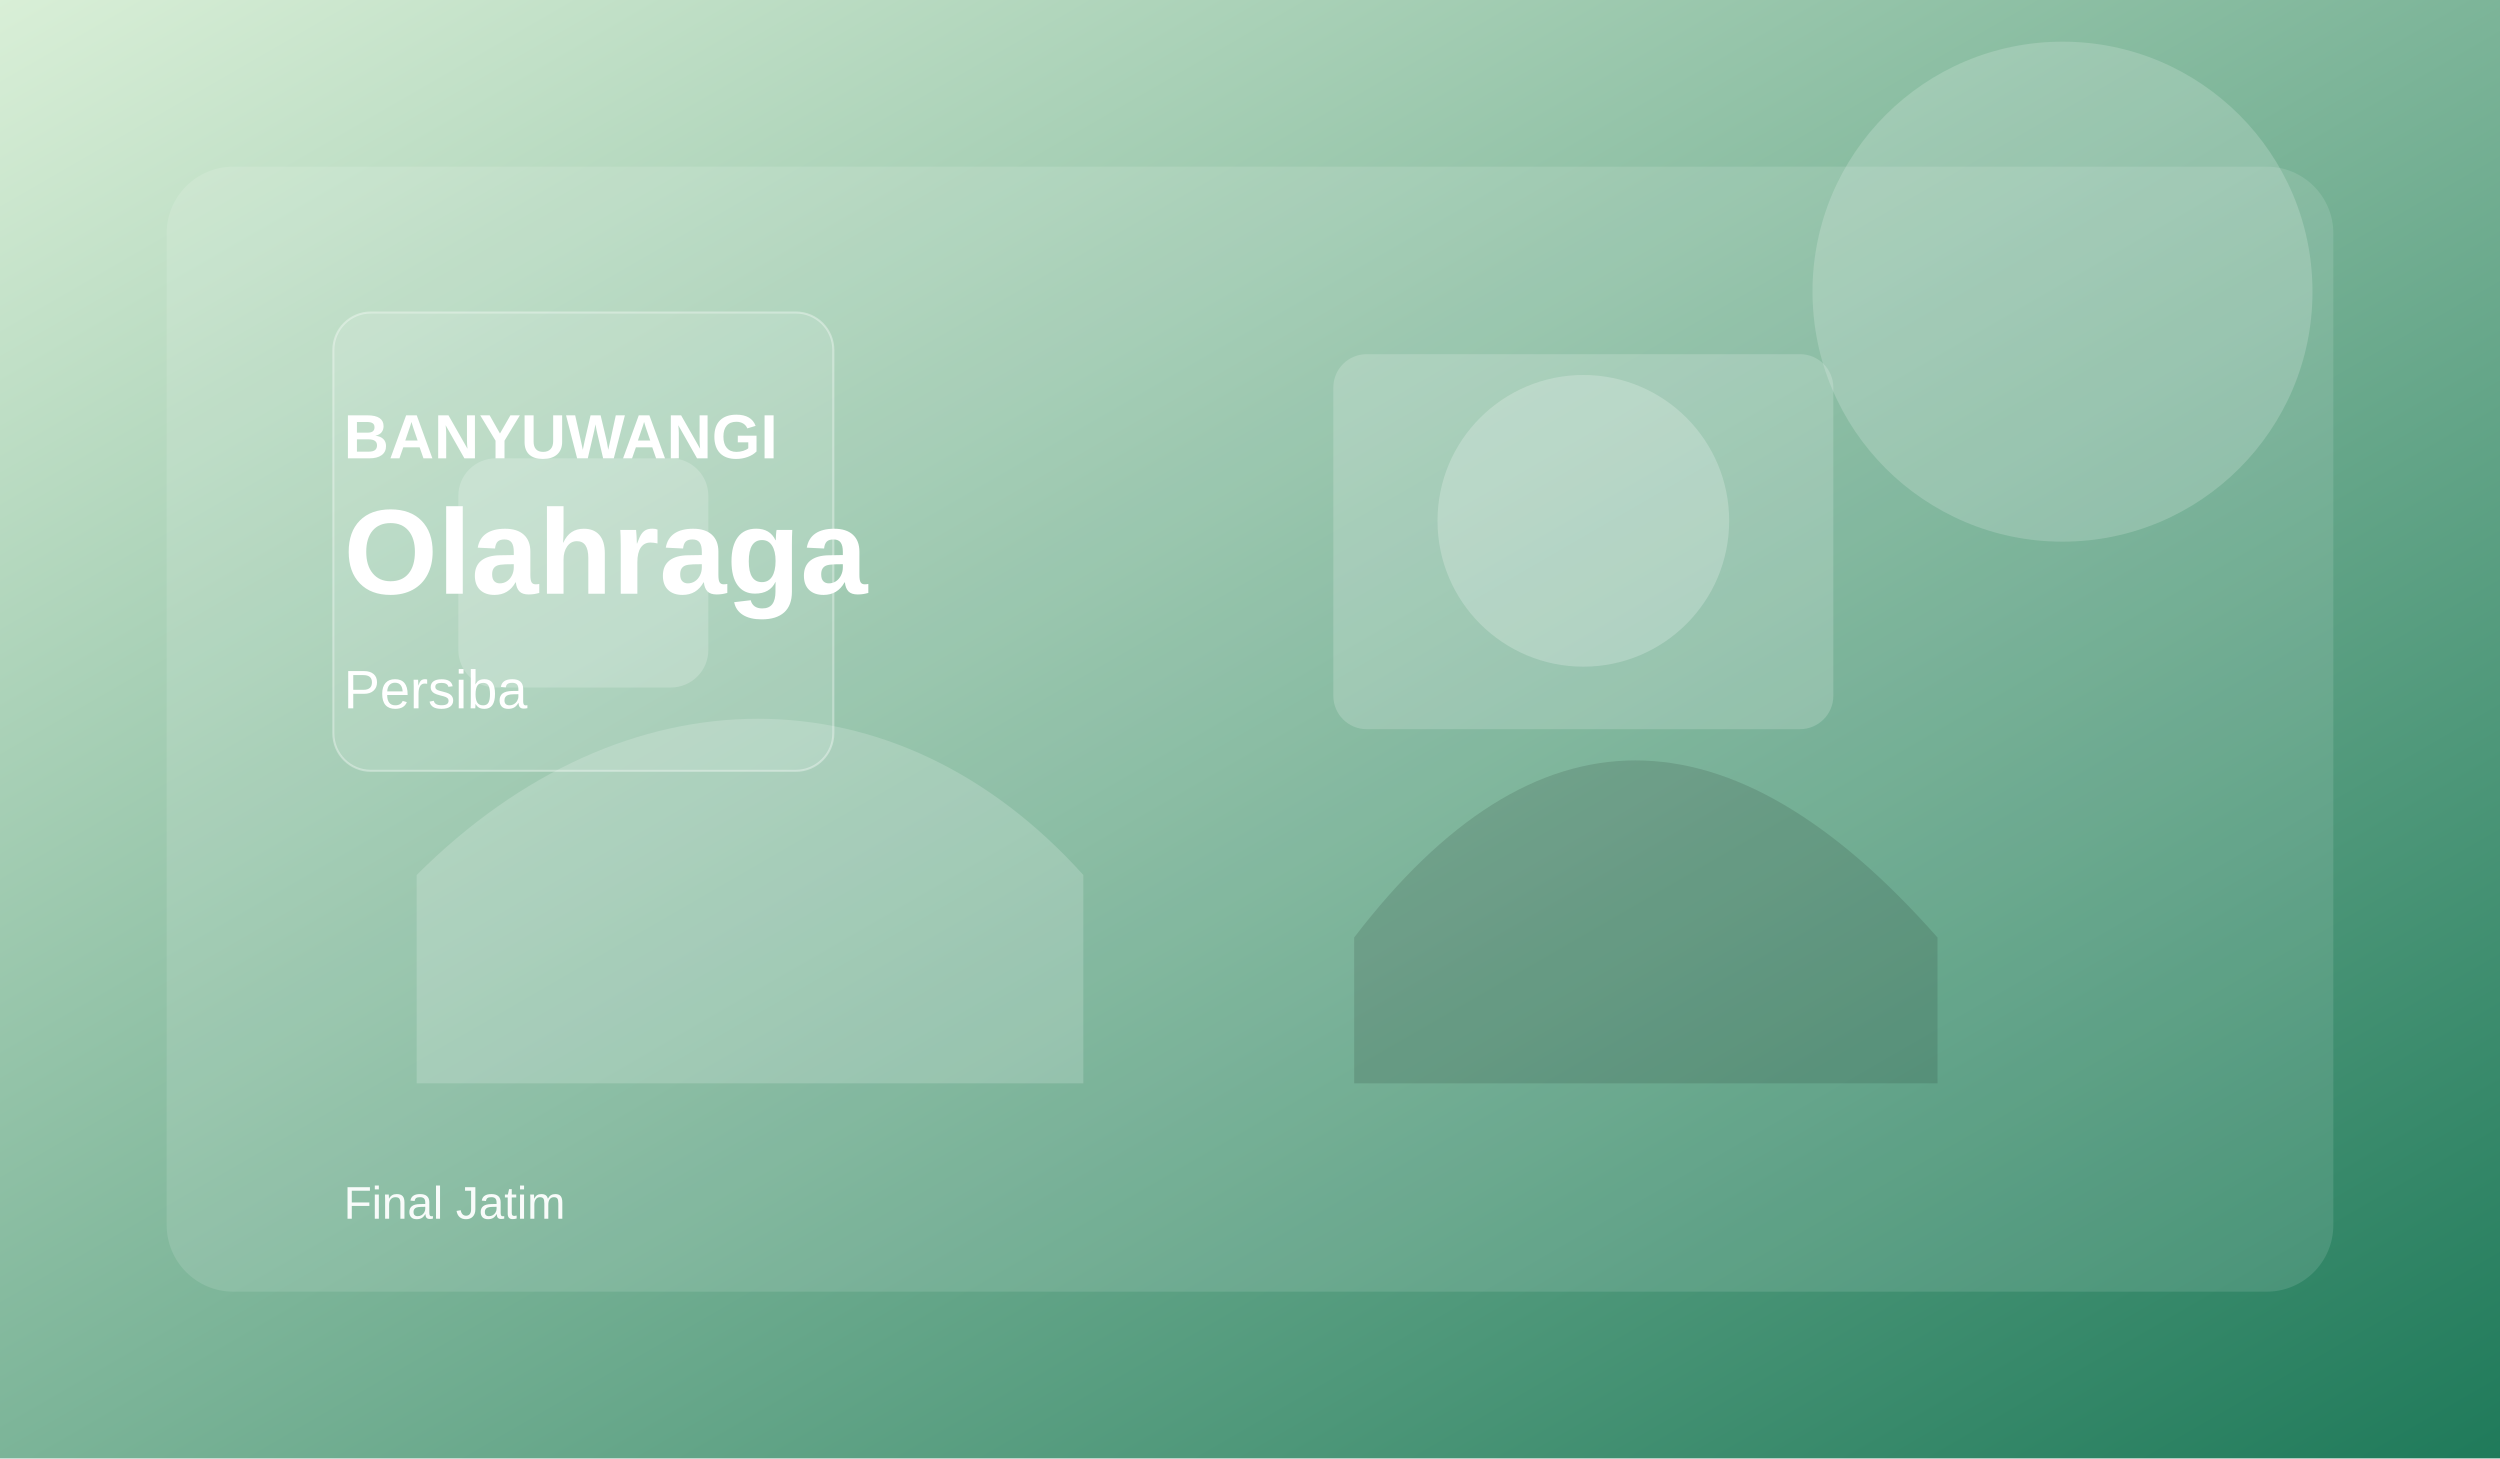
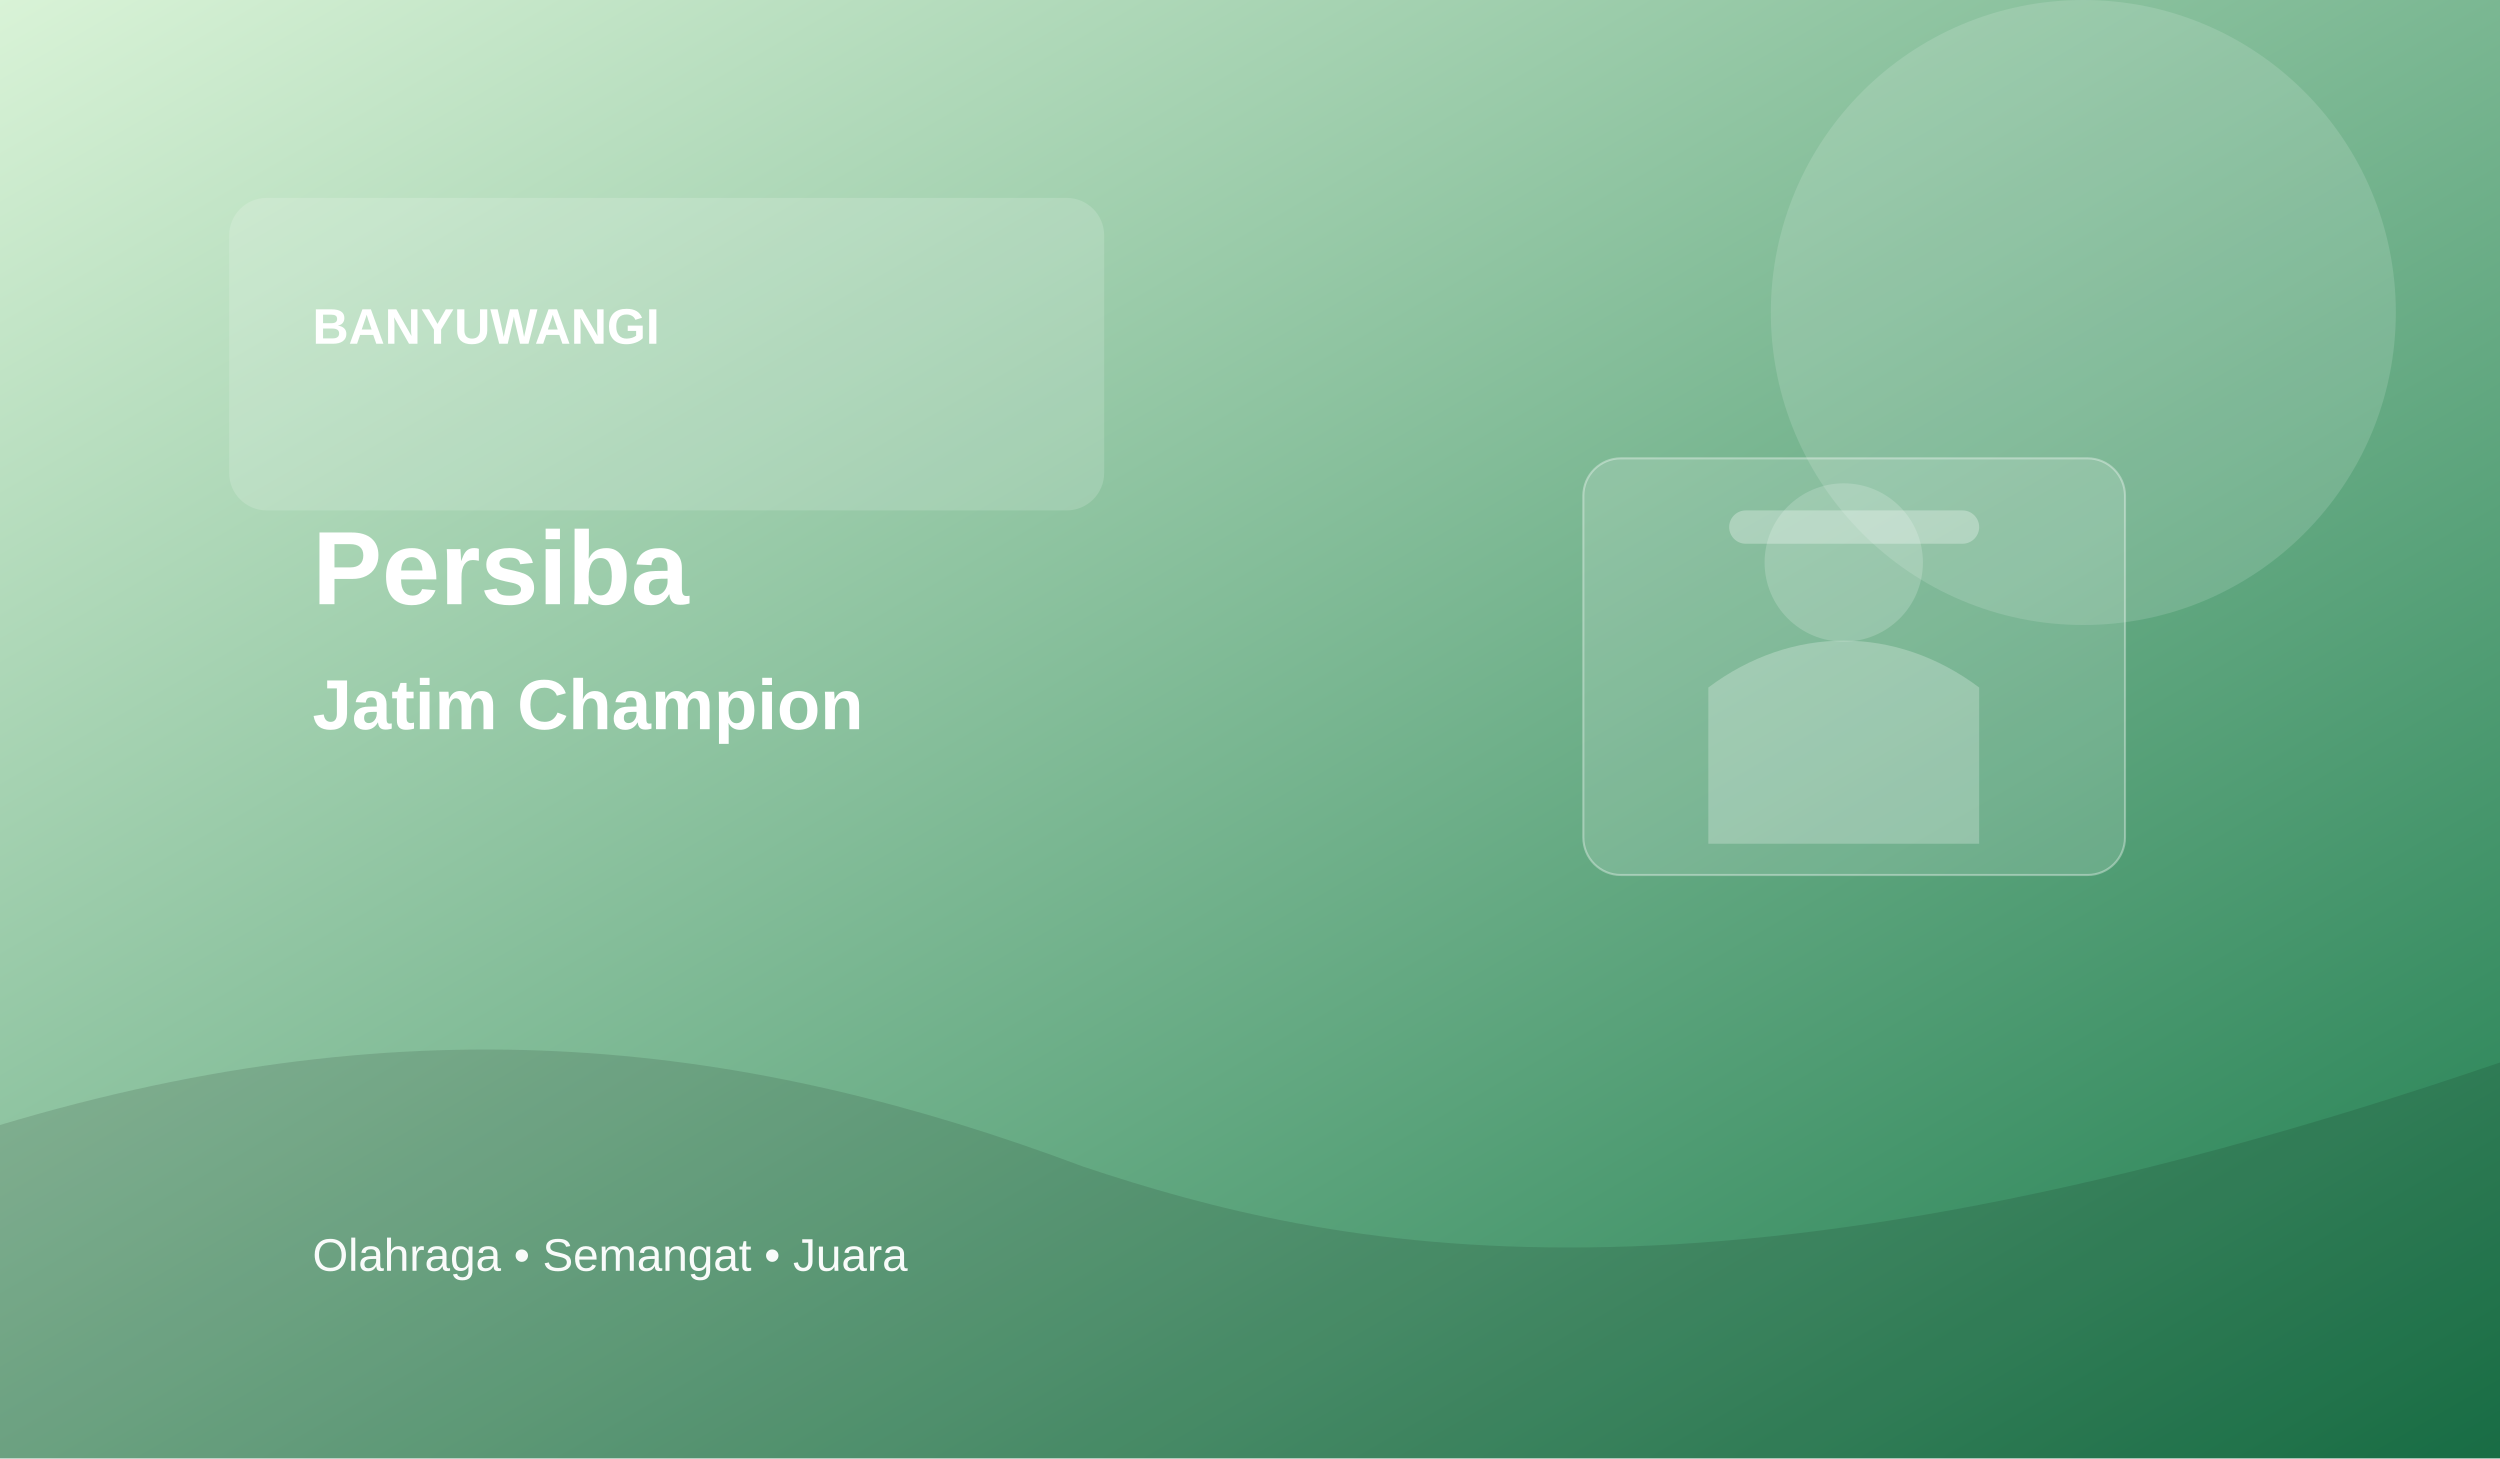
<svg xmlns="http://www.w3.org/2000/svg" viewBox="0 0 1200 700">
  <defs>
    <linearGradient id="g" x1="0" x2="1" y1="0" y2="1">
-       <stop offset="0%" stop-color="#D9EFD7" />
-       <stop offset="100%" stop-color="#1F7A5A" />
+       <stop offset="0%" stop-color="#d9f3d7" />
+       <stop offset="100%" stop-color="#1b7b4d" />
    </linearGradient>
  </defs>
  <rect width="1200" height="700" fill="url(#g)" />
-   <circle cx="990" cy="140" r="120" fill="rgba(255,255,255,.18)" />
-   <rect x="80" y="80" width="1040" height="540" rx="32" fill="rgba(255,255,255,.12)" />
-   <rect x="160" y="150" width="240" height="220" rx="18" fill="rgba(255,255,255,.12)" stroke="rgba(255,255,255,.35)" />
-   <rect x="220" y="220" width="120" height="110" rx="18" fill="rgba(255,255,255,.2)" />
-   <path d="M200 420 C300 320, 430 320, 520 420 L520 520 L200 520 Z" fill="rgba(255,255,255,.18)" />
-   <path d="M650 450 Q780 280 930 450 L930 520 L650 520 Z" fill="rgba(0,0,0,.12)" />
-   <circle cx="760" cy="250" r="70" fill="rgba(255,255,255,.22)" />
-   <rect x="640" y="170" width="240" height="180" rx="16" fill="rgba(255,255,255,.18)" />
-   <text x="165" y="220" font-size="30" font-weight="700" fill="white" font-family="Segoe UI, Arial, sans-serif">BANYUWANGI</text>
-   <text x="165" y="285" font-size="58" font-weight="700" fill="white" font-family="Segoe UI, Arial, sans-serif">Olahraga</text>
-   <text x="165" y="340" font-size="26" fill="white" font-family="Segoe UI, Arial, sans-serif">Persiba</text>
-   <text x="165" y="585" font-size="22" fill="rgba(255,255,255,.94)" font-family="Segoe UI, Arial, sans-serif">Final Jatim</text>
+   <circle cx="1000" cy="150" r="150" fill="rgba(255,255,255,.14)" />
+   <path d="M0 540 C200 480 360 500 520 560 C640 600 820 640 1200 510 L1200 700 L0 700 Z" fill="rgba(0,0,0,.12)" />
+   <rect x="110" y="95" width="420" height="150" rx="18" fill="rgba(255,255,255,.16)" />
+   <text x="150" y="165" font-size="24" font-weight="700" fill="white" font-family="Segoe UI, Arial, sans-serif">BANYUWANGI</text>
+   <text x="150" y="290" font-size="50" font-weight="800" fill="white" font-family="Segoe UI, Arial, sans-serif">Persiba</text>
+   <text x="150" y="350" font-size="34" font-weight="700" fill="white" font-family="Segoe UI, Arial, sans-serif">Jatim Champion</text>
+   <text x="150" y="610" font-size="22" fill="rgba(255,255,255,.96)" font-family="Segoe UI, Arial, sans-serif">Olahraga • Semangat • Juara</text>
+   <rect x="760" y="220" width="260" height="200" rx="18" fill="rgba(255,255,255,.15)" stroke="rgba(255,255,255,.35)" />
+   <path d="M820 330 C860 300 910 300 950 330 L950 405 L820 405 Z" fill="rgba(255,255,255,.25)" />
+   <circle cx="885" cy="270" r="38" fill="rgba(255,255,255,.18)" />
+   <rect x="830" y="245" width="120" height="16" rx="8" fill="rgba(255,255,255,.3)" />
</svg>
